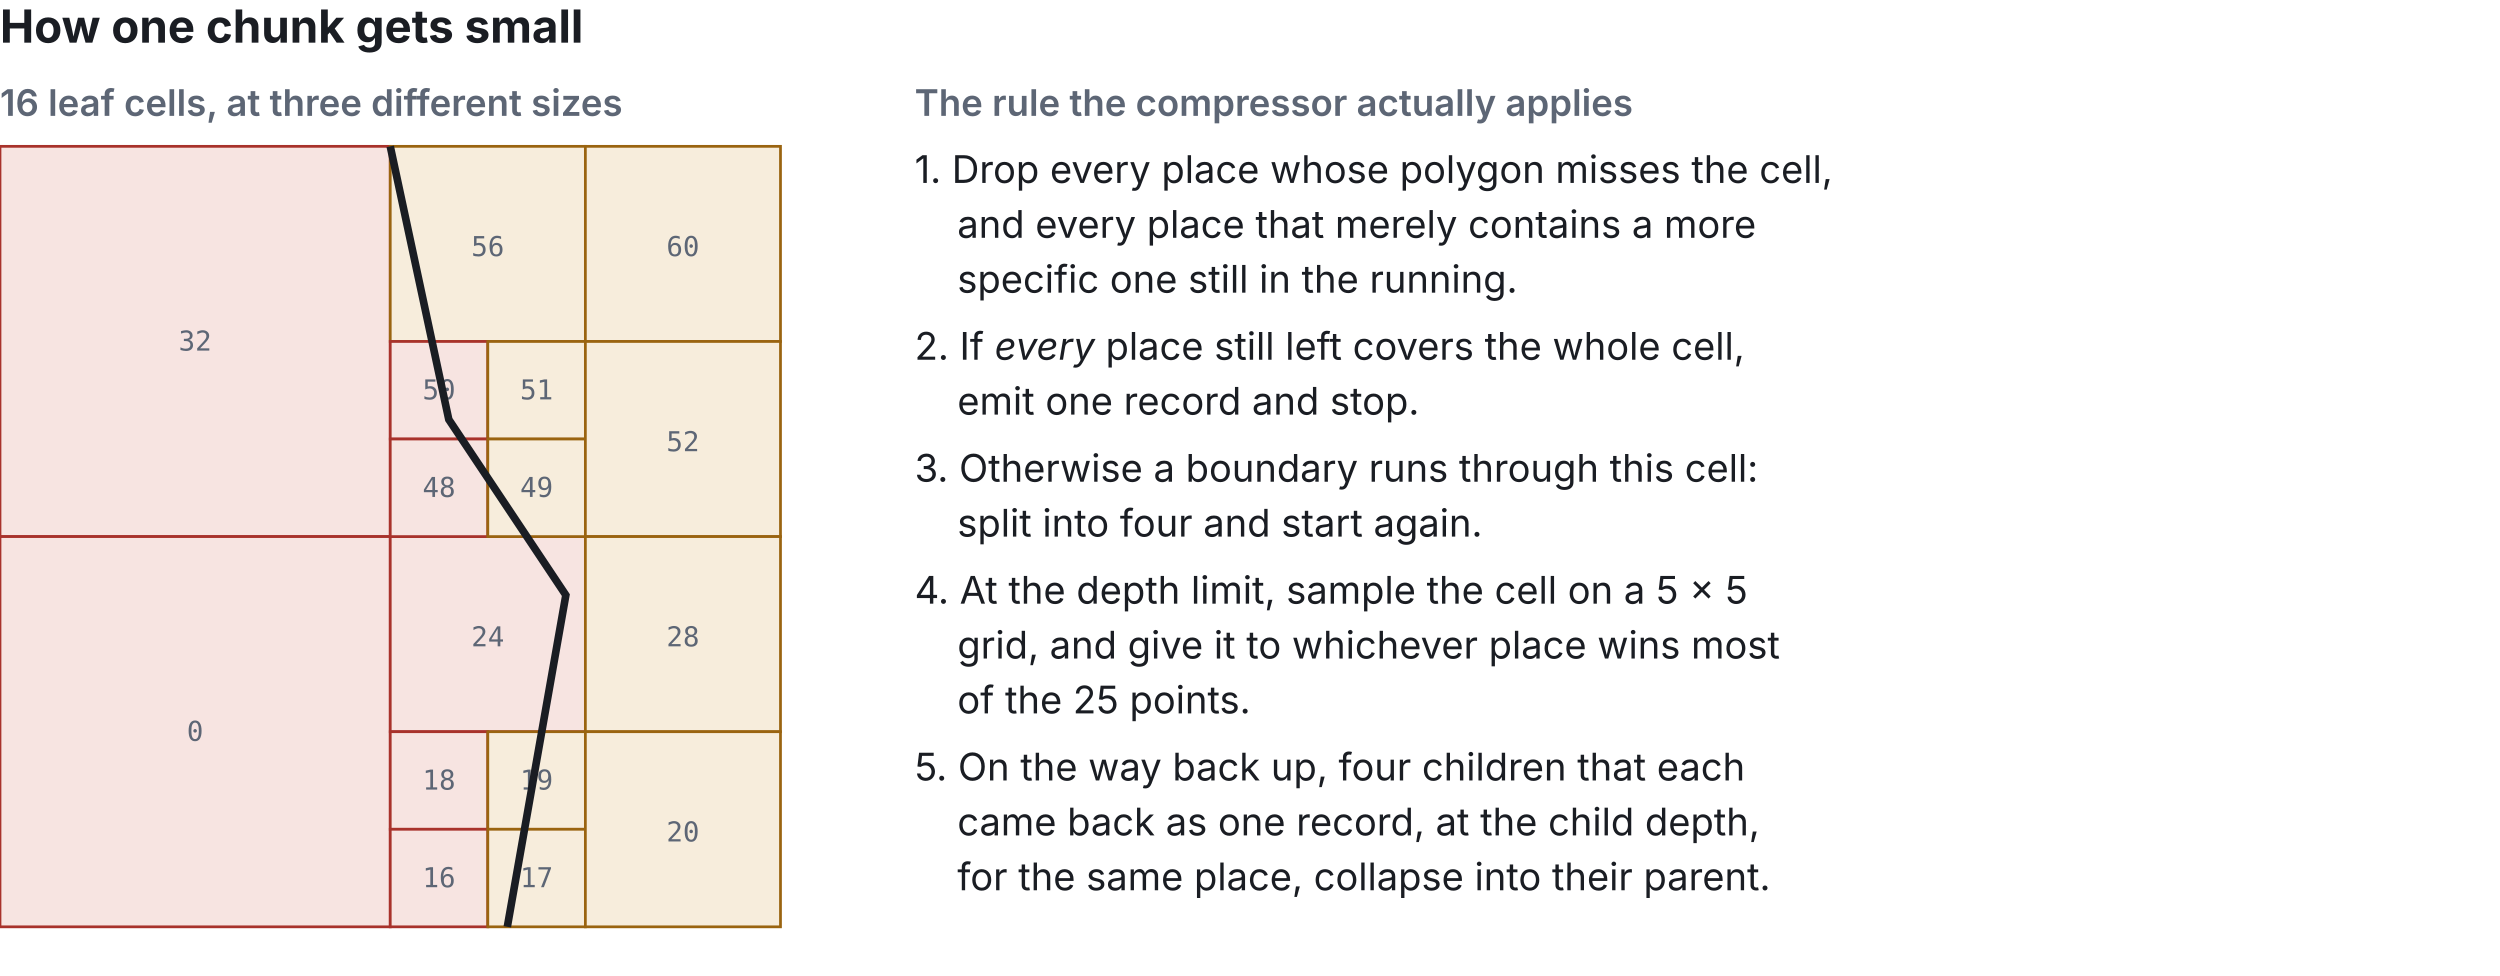
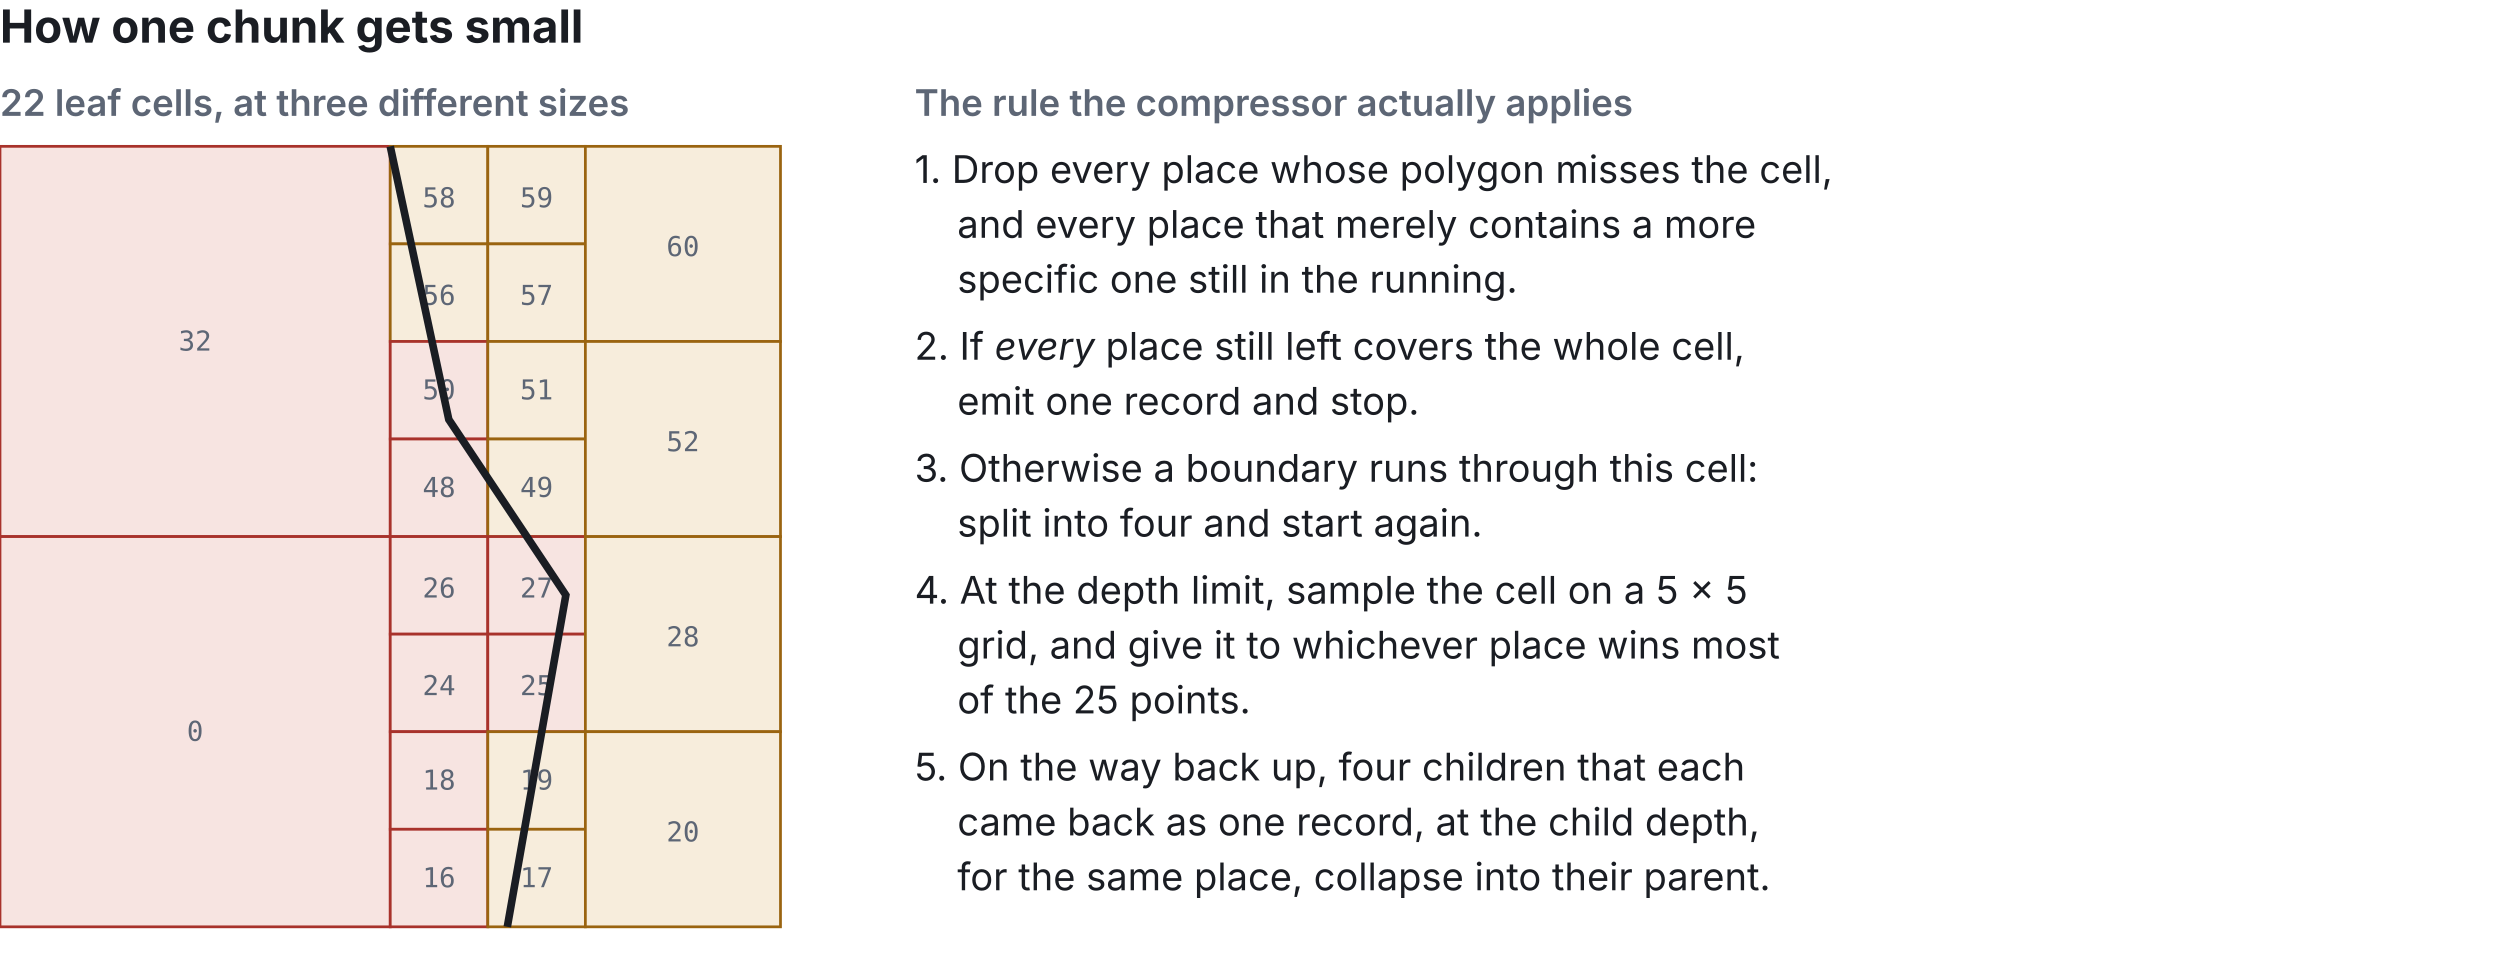
<svg xmlns="http://www.w3.org/2000/svg" viewBox="0 0 820 320" width="820" height="320" role="img" aria-label="A quadtree over one chunk. Cells well inside one city stay large, the cells a boundary runs through are split to the depth limit, and four children that all resolve to the same place collapse back into their parent. The 16 resulting leaf cells are stored as two parallel arrays: depths and palette indices. Their Morton codes are not stored at all, since each record starts exactly where the one before it ends.">
  <style>
		text { font-family: system-ui, -apple-system, "Segoe UI", sans-serif; fill: #1a1d23; }
		.mono { font-family: ui-monospace, "SFMono-Regular", Menlo, Consolas, monospace; }
		.ttl { font-size: 15px; font-weight: 700; }
		.sub { font-size: 12px; font-weight: 600; fill: #5d6675; }
		.note { font-size: 12px; fill: #5d6675; }
		.step { font-size: 12.5px; }
		.row { font-size: 12px; }
		.code { font-size: 9px; fill: #5d6675; }
		.bg { fill: #ffffff; }
		.cellA { fill: #f7e4e1; stroke: #a8322b; stroke-width: 0.9; }
		.cellB { fill: #f7eddc; stroke: #9a6410; stroke-width: 0.9; }
		.real { fill: none; stroke: #1a1d23; stroke-width: 2.5; }
		.byte { fill: #f4f5f7; stroke: #c3c9d2; stroke-width: 1; }
		.hl { fill: #f7e4e1; stroke: #a8322b; stroke-width: 1; }
		.sep { stroke: #c3c9d2; stroke-width: 1; }

		@media (prefers-color-scheme: dark) {
			text { fill: #e9ebee; }
			.sub, .note, .code { fill: #9ba4b2; }
			.bg { fill: #111111; }
			.cellA { fill: #35211f; stroke: #e8776b; }
			.cellB { fill: #2d2415; stroke: #e0a152; }
			.real { stroke: #e9ebee; }
			.byte { fill: #1c1f25; stroke: #434a56; }
			.hl { fill: #35211f; stroke: #e8776b; }
			.sep { stroke: #434a56; }
		}
	</style>
  <rect class="bg" x="0" y="0" width="820" height="580" />
  <text class="ttl" x="0" y="14">How one chunk gets small</text>
-   <text class="sub" x="0" y="38">16 leaf cells, at three different sizes</text>
+   <text class="sub" x="0" y="38">22 leaf cells, at three different sizes</text>
  <rect class="cellA" x="0" y="48" width="128" height="128" />
  <rect class="cellA" x="0" y="176" width="128" height="128" />
  <text class="mono code" x="64" y="115" text-anchor="middle">32</text>
  <text class="mono code" x="64" y="243" text-anchor="middle">0</text>
-   <rect class="cellB" x="128" y="48" width="64" height="64" />
-   <text class="mono code" x="160" y="84" text-anchor="middle">56</text>
-   <rect class="cellA" x="128" y="176" width="64" height="64" />
-   <text class="mono code" x="160" y="212" text-anchor="middle">24</text>
+   <rect class="cellB" x="128" y="48" width="32" height="32" />
+   <text class="mono code" x="144" y="68" text-anchor="middle">58</text>
+   <rect class="cellB" x="160" y="48" width="32" height="32" />
+   <text class="mono code" x="176" y="68" text-anchor="middle">59</text>
+   <rect class="cellB" x="128" y="80" width="32" height="32" />
+   <text class="mono code" x="144" y="100" text-anchor="middle">56</text>
+   <rect class="cellB" x="160" y="80" width="32" height="32" />
+   <text class="mono code" x="176" y="100" text-anchor="middle">57</text>
  <rect class="cellA" x="128" y="112" width="32" height="32" />
  <text class="mono code" x="144" y="131" text-anchor="middle">50</text>
  <rect class="cellB" x="160" y="112" width="32" height="32" />
  <text class="mono code" x="176" y="131" text-anchor="middle">51</text>
  <rect class="cellA" x="128" y="144" width="32" height="32" />
  <text class="mono code" x="144" y="163" text-anchor="middle">48</text>
  <rect class="cellB" x="160" y="144" width="32" height="32" />
  <text class="mono code" x="176" y="163" text-anchor="middle">49</text>
+   <rect class="cellA" x="128" y="176" width="32" height="32" />
+   <text class="mono code" x="144" y="196" text-anchor="middle">26</text>
+   <rect class="cellA" x="160" y="176" width="32" height="32" />
+   <text class="mono code" x="176" y="196" text-anchor="middle">27</text>
+   <rect class="cellA" x="128" y="208" width="32" height="32" />
+   <text class="mono code" x="144" y="228" text-anchor="middle">24</text>
+   <rect class="cellA" x="160" y="208" width="32" height="32" />
+   <text class="mono code" x="176" y="228" text-anchor="middle">25</text>
  <rect class="cellA" x="128" y="240" width="32" height="32" />
  <text class="mono code" x="144" y="259" text-anchor="middle">18</text>
  <rect class="cellB" x="160" y="240" width="32" height="32" />
  <text class="mono code" x="176" y="259" text-anchor="middle">19</text>
  <rect class="cellA" x="128" y="272" width="32" height="32" />
  <text class="mono code" x="144" y="291" text-anchor="middle">16</text>
  <rect class="cellB" x="160" y="272" width="32" height="32" />
  <text class="mono code" x="176" y="291" text-anchor="middle">17</text>
  <rect class="cellB" x="192" y="48" width="64" height="64" />
  <text class="mono code" x="224" y="84" text-anchor="middle">60</text>
  <rect class="cellB" x="192" y="112" width="64" height="64" />
  <text class="mono code" x="224" y="148" text-anchor="middle">52</text>
  <rect class="cellB" x="192" y="176" width="64" height="64" />
  <text class="mono code" x="224" y="212" text-anchor="middle">28</text>
  <rect class="cellB" x="192" y="240" width="64" height="64" />
  <text class="mono code" x="224" y="276" text-anchor="middle">20</text>
  <path class="real" d="M 128,48 L 147.2,137.6 L 185.6,195.2 L 166.4,304" />
  <rect class="cellA" x="0" y="322" width="11" height="11" />
  <text class="note" x="18" y="332">Amsterdam</text>
  <rect class="cellB" x="104" y="322" width="11" height="11" />
  <text class="note" x="122" y="332">Diemen</text>
  <path class="real" d="M 180,328 L 206,328" />
  <text class="note" x="212" y="332">the real boundary</text>
  <text class="sub" x="300" y="38">The rule the compressor actually applies</text>
  <text class="step" x="300" y="60">1. Drop every place whose polygon misses the cell,</text>
  <text class="step" x="314" y="78">and every place that merely contains a more</text>
  <text class="step" x="314" y="96">specific one still in the running.</text>
  <text class="step" x="300" y="118">2. If <tspan font-style="italic">every</tspan> place still left covers the whole cell,</text>
  <text class="step" x="314" y="136">emit one record and stop.</text>
  <text class="step" x="300" y="158">3. Otherwise a boundary runs through this cell:</text>
  <text class="step" x="314" y="176">split into four and start again.</text>
  <text class="step" x="300" y="198">4. At the depth limit, sample the cell on a 5 × 5</text>
  <text class="step" x="314" y="216">grid, and give it to whichever place wins most</text>
  <text class="step" x="314" y="234">of the 25 points.</text>
  <text class="step" x="300" y="256">5. On the way back up, four children that each</text>
  <text class="step" x="314" y="274">came back as one record, at the child depth,</text>
  <text class="step" x="314" y="292">for the same place, collapse into their parent.</text>
</svg>
